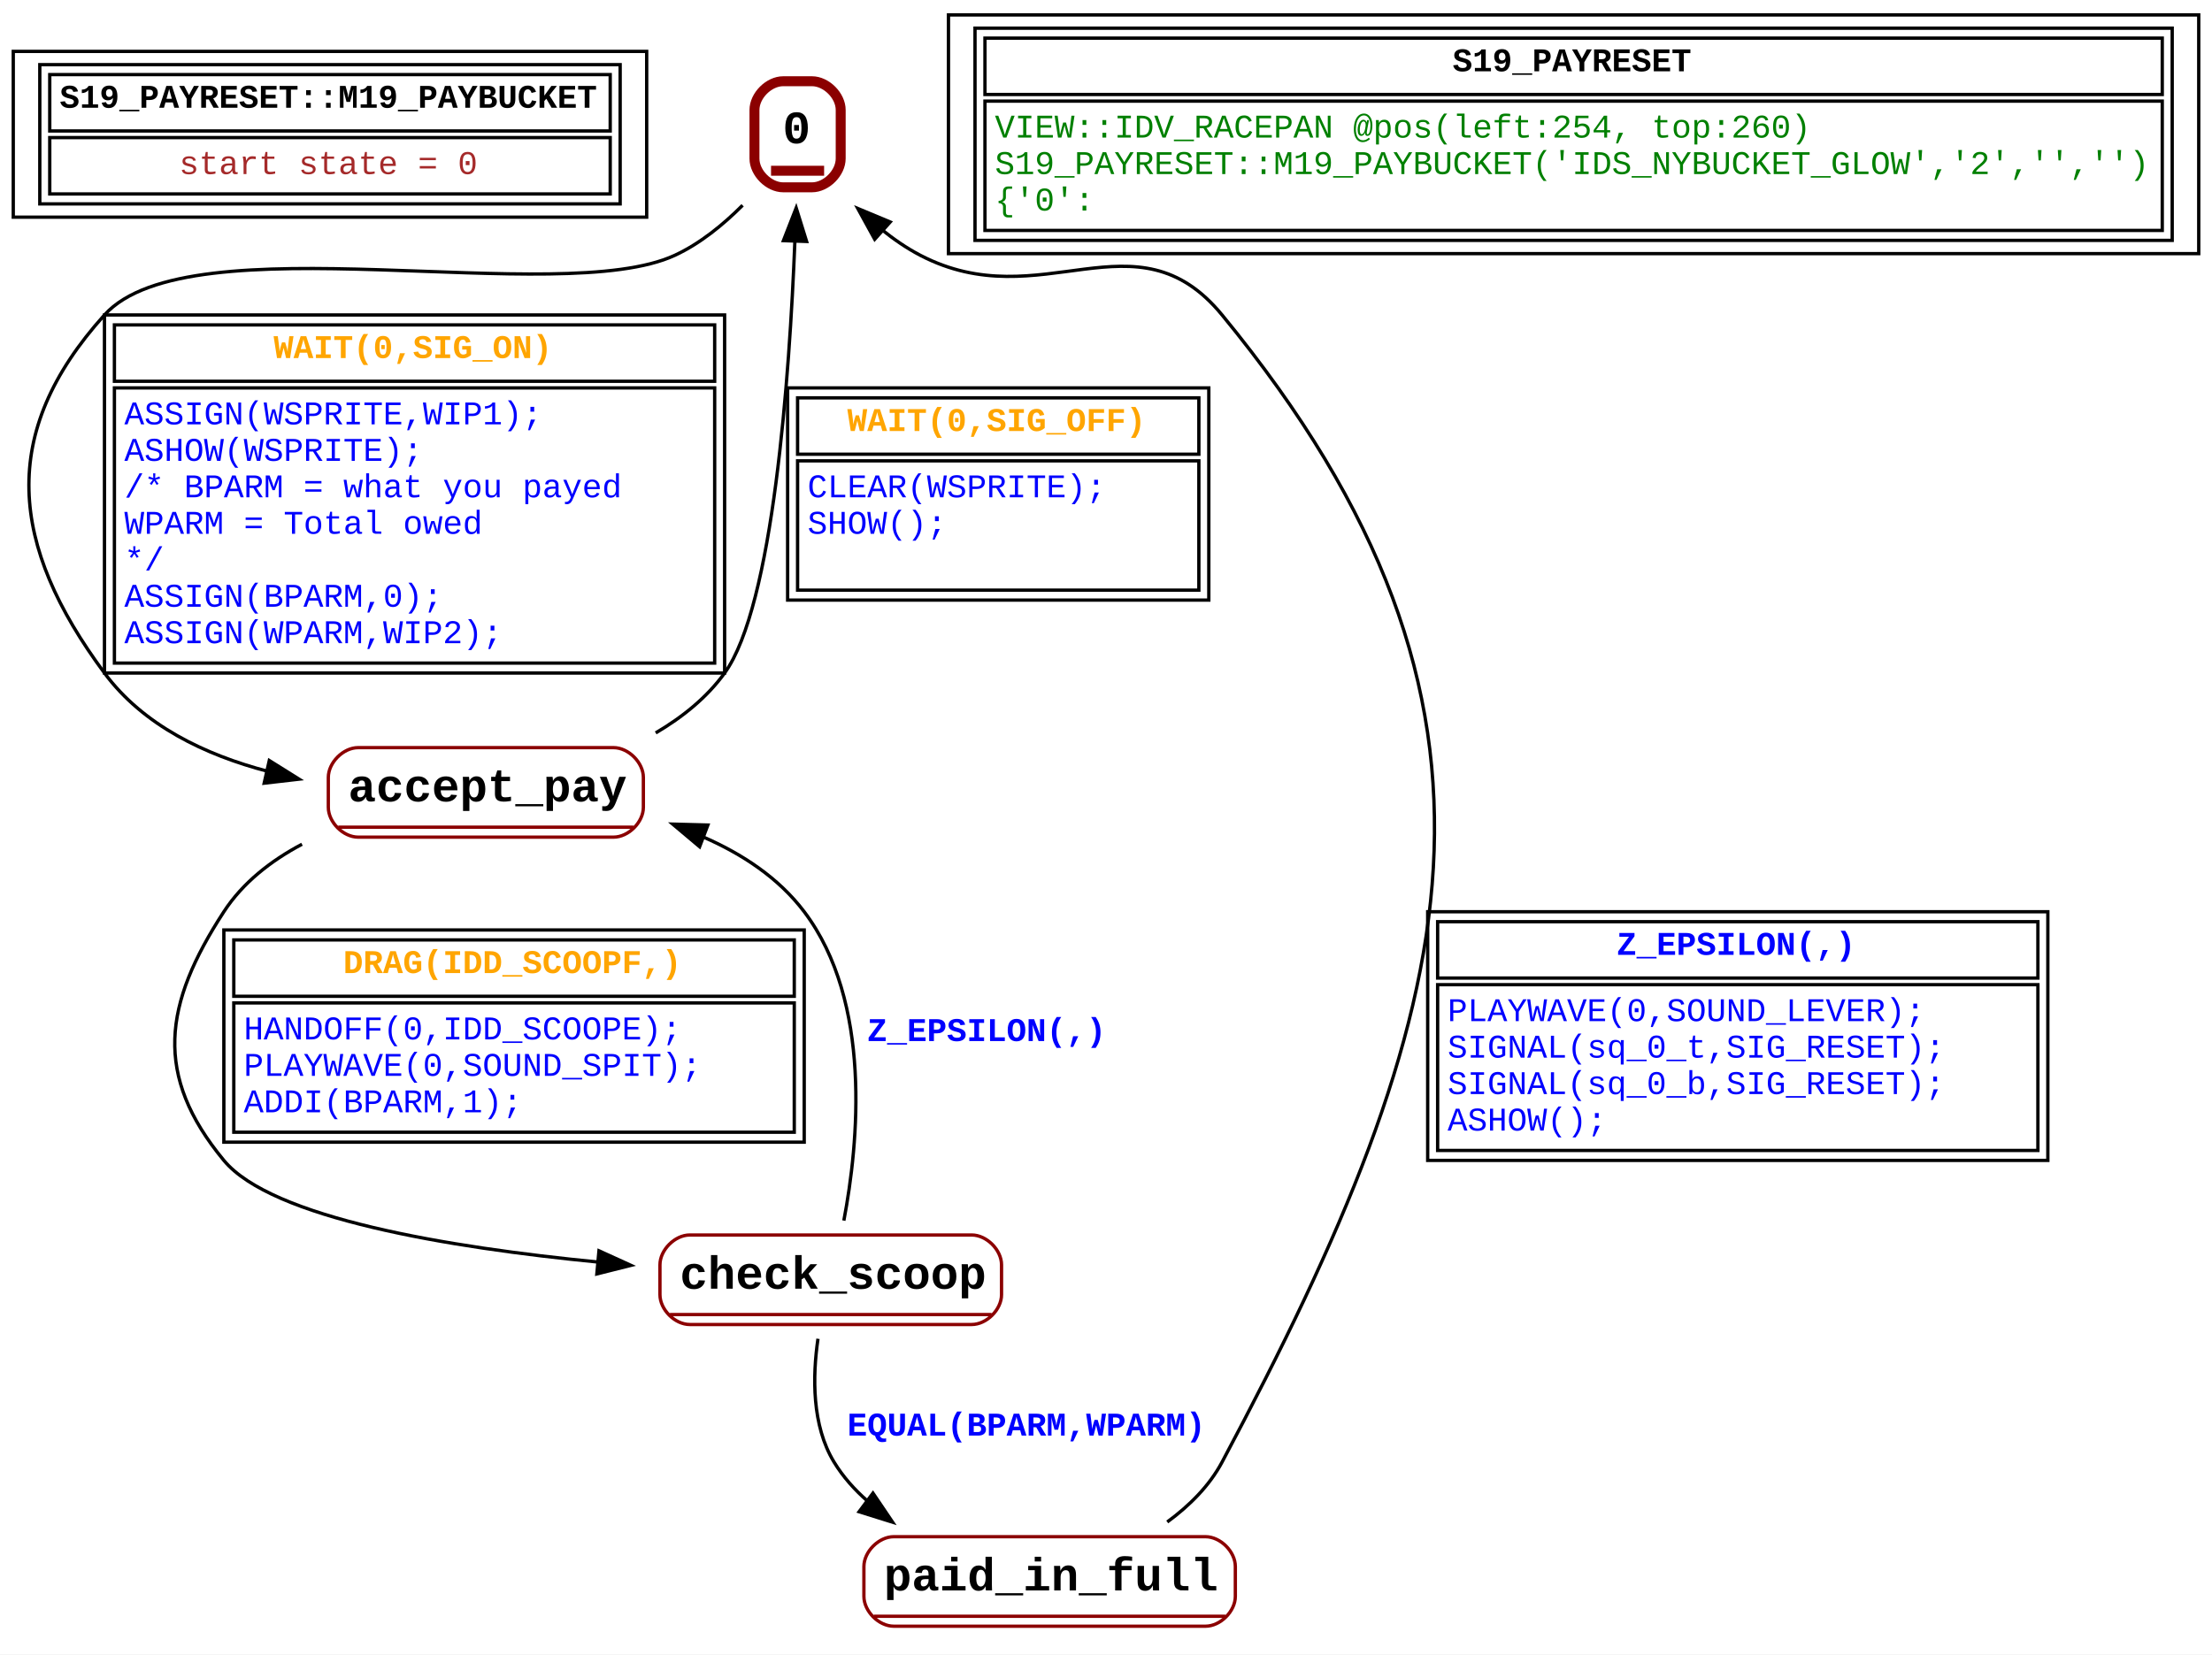
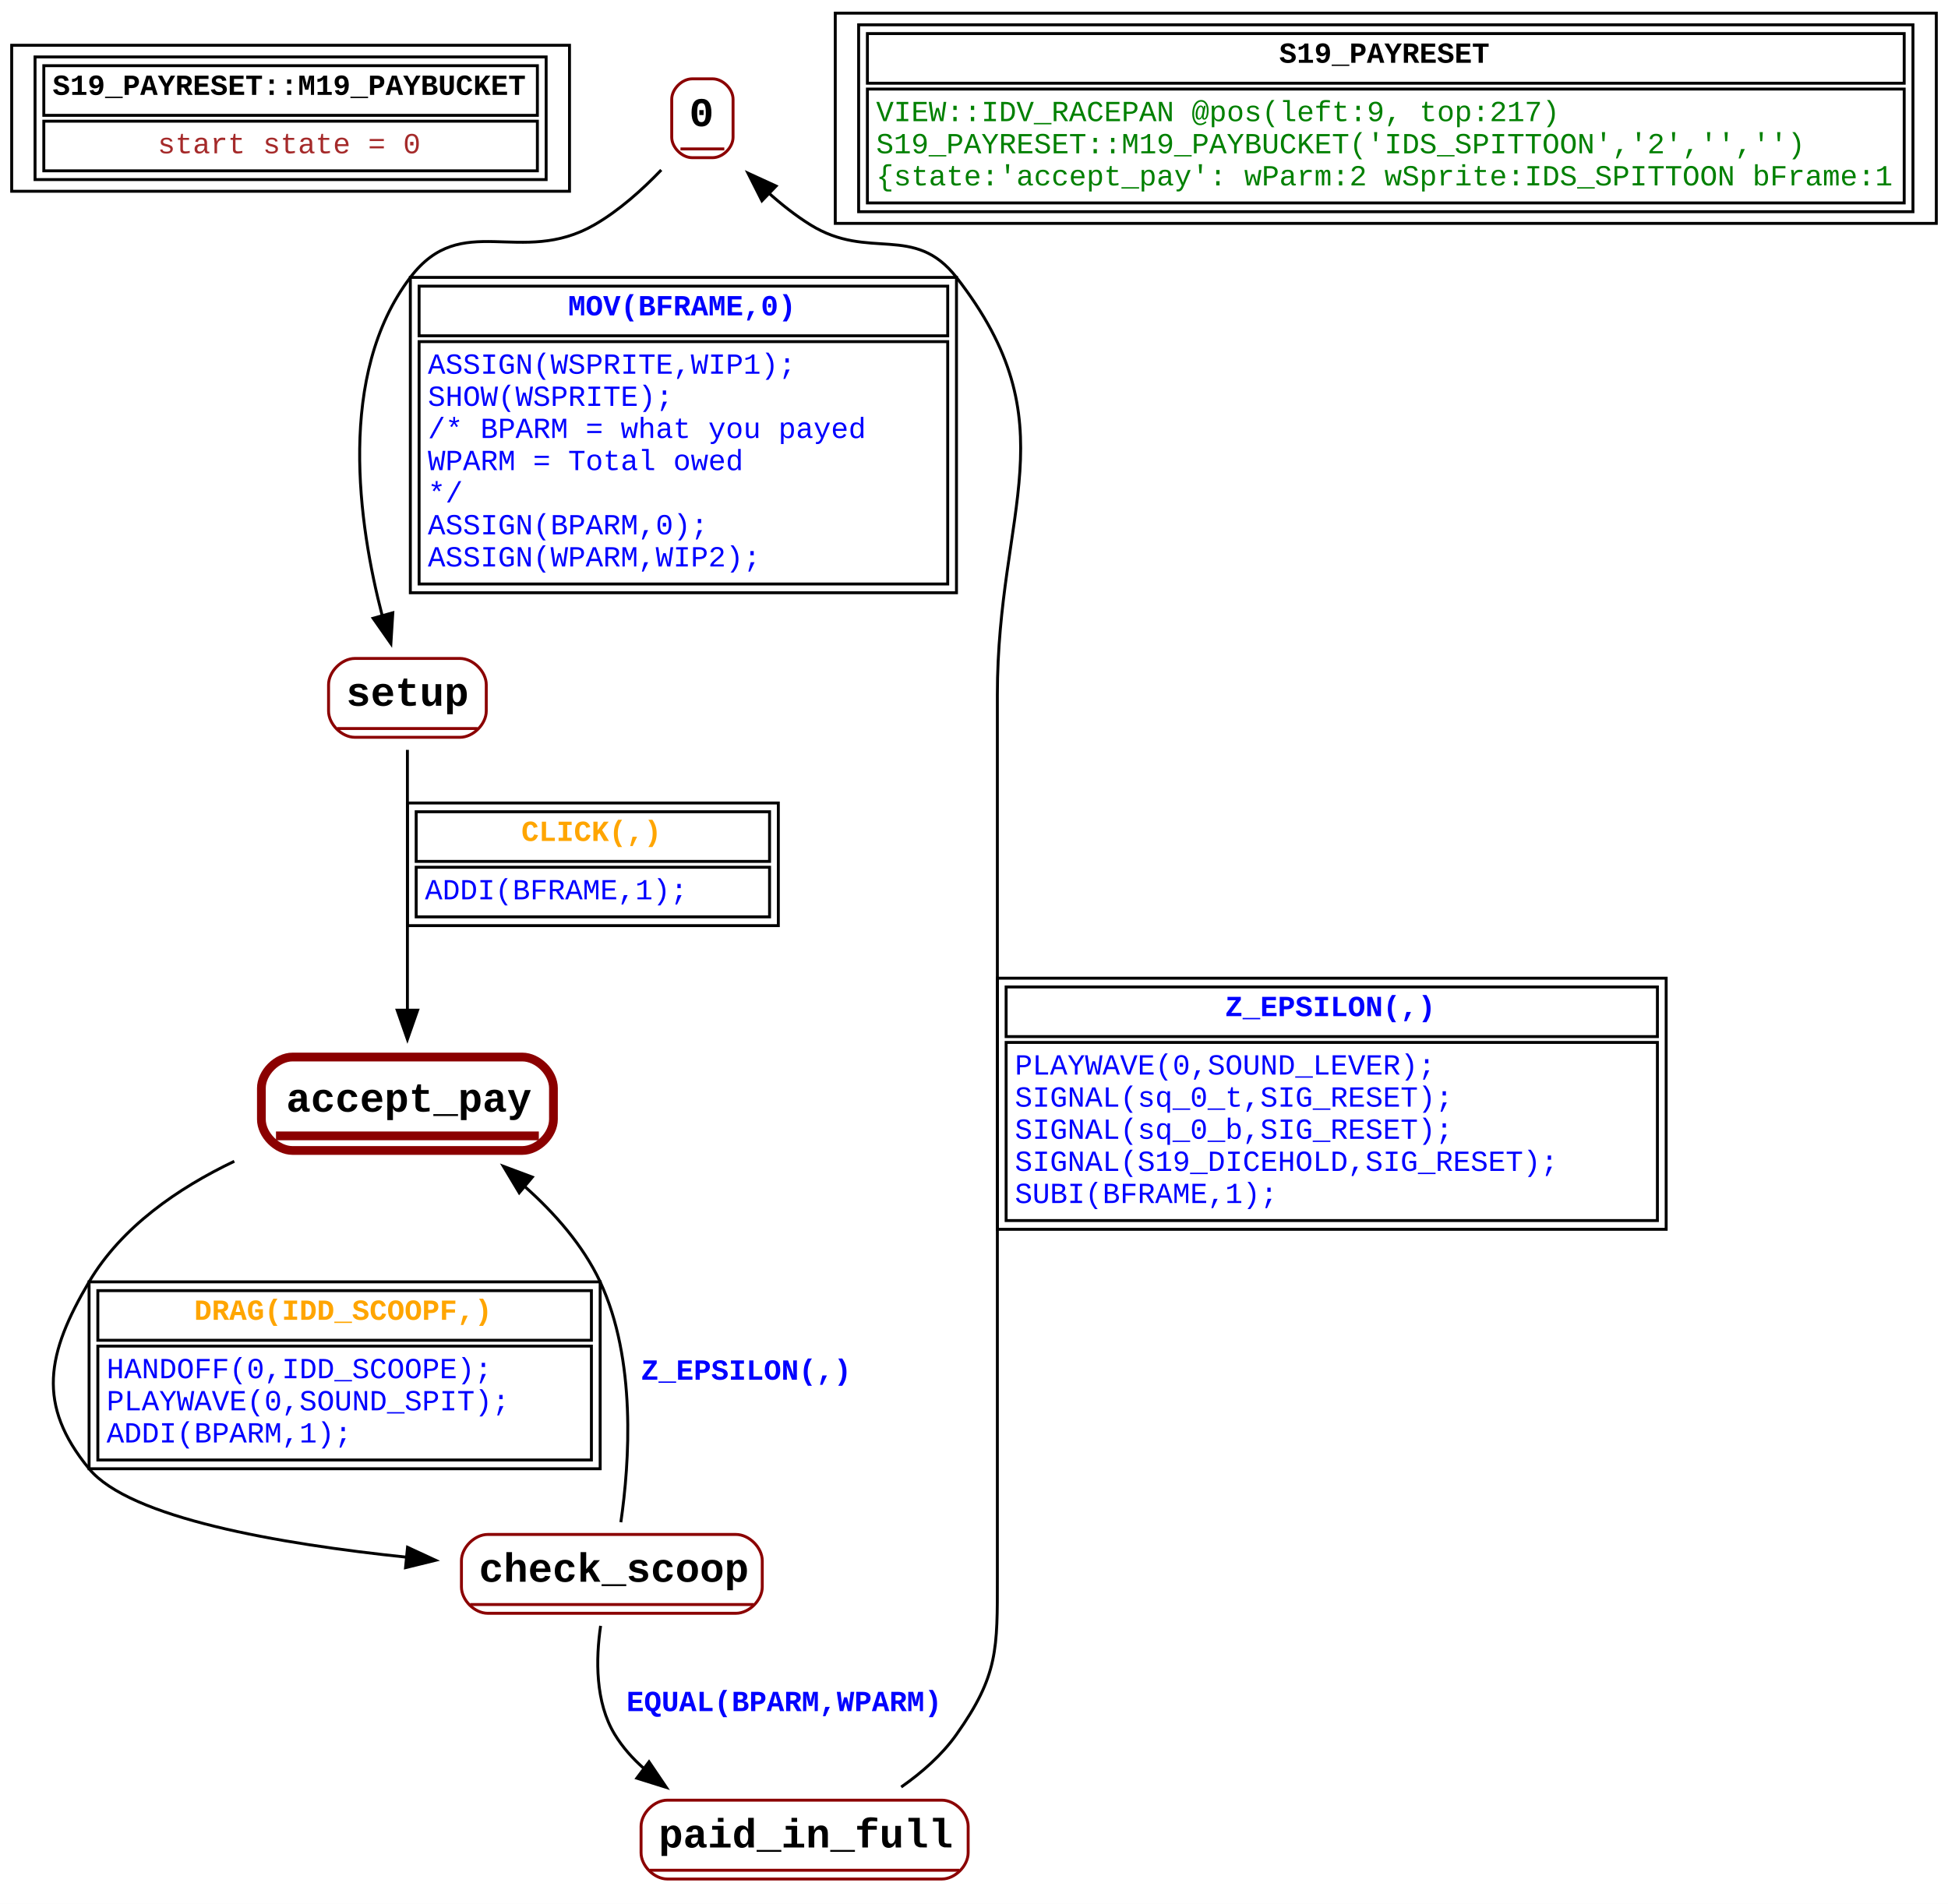
- <svg xmlns="http://www.w3.org/2000/svg" width="667pt" height="499pt" viewBox="0.00 0.00 667.00 499.00">
-   <g id="graph0" class="graph" transform="scale(1 1) rotate(0) translate(4 495)">
-     <polygon fill="white" stroke="none" points="-4,4 -4,-495 663,-495 663,4 -4,4" />
+ <svg xmlns="http://www.w3.org/2000/svg" width="667pt" height="652pt" viewBox="0.00 0.00 667.00 652.00">
+   <g id="graph0" class="graph" transform="scale(1 1) rotate(0) translate(4 648)">
+     <polygon fill="white" stroke="none" points="-4,4 -4,-648 663,-648 663,4 -4,4" />
    <g id="node1" class="node">
-       <polygon fill="none" stroke="black" points="0,-429.5 0,-479.5 191,-479.5 191,-429.5 0,-429.5" />
-       <polygon fill="none" stroke="black" points="11,-455.5 11,-472.5 180,-472.5 180,-455.5 11,-455.5" />
-       <text text-anchor="start" x="14" y="-462.5" font-family="Courier New" font-weight="bold" font-size="10.00">S19_PAYRESET::M19_PAYBUCKET</text>
-       <polygon fill="none" stroke="black" points="11,-436.5 11,-453.5 180,-453.5 180,-436.5 11,-436.5" />
-       <text text-anchor="start" x="50" y="-442.5" font-family="Courier New" font-size="10.00" fill="brown">start state = 0</text>
-       <polygon fill="none" stroke="black" points="8,-433.5 8,-475.5 183,-475.5 183,-433.5 8,-433.5" />
+       <polygon fill="none" stroke="black" points="0,-582.5 0,-632.5 191,-632.5 191,-582.5 0,-582.5" />
+       <polygon fill="none" stroke="black" points="11,-608.5 11,-625.5 180,-625.5 180,-608.5 11,-608.5" />
+       <text text-anchor="start" x="14" y="-615.5" font-family="Courier New" font-weight="bold" font-size="10.00">S19_PAYRESET::M19_PAYBUCKET</text>
+       <polygon fill="none" stroke="black" points="11,-589.5 11,-606.5 180,-606.5 180,-589.5 11,-589.5" />
+       <text text-anchor="start" x="50" y="-595.5" font-family="Courier New" font-size="10.00" fill="brown">start state = 0</text>
+       <polygon fill="none" stroke="black" points="8,-586.5 8,-628.5 183,-628.5 183,-586.5 8,-586.5" />
    </g>
    <g id="node2" class="node">
-       <polyline fill="none" stroke="darkred" stroke-width="3" points="228.5,-443.5 244.5,-443.5" />
-       <text text-anchor="start" x="232" y="-451.8" font-family="Courier New" font-weight="bold" font-size="14.00">0</text>
-       <path fill="none" stroke="darkred" stroke-width="3" d="M232.17,-438.5C232.17,-438.5 240.83,-438.5 240.83,-438.5 245.17,-438.5 249.5,-442.83 249.5,-447.17 249.5,-447.17 249.5,-461.83 249.5,-461.83 249.5,-466.17 245.17,-470.5 240.83,-470.5 240.83,-470.5 232.17,-470.5 232.17,-470.5 227.83,-470.5 223.5,-466.17 223.5,-461.83 223.5,-461.83 223.5,-447.17 223.5,-447.17 223.5,-442.83 227.83,-438.5 232.17,-438.5" />
+       <polyline fill="none" stroke="darkred" points="229,-597 244,-597" />
+       <text text-anchor="start" x="232" y="-604.8" font-family="Courier New" font-weight="bold" font-size="14.00">0</text>
+       <path fill="none" stroke="darkred" d="M233,-594C233,-594 240,-594 240,-594 243.5,-594 247,-597.5 247,-601 247,-601 247,-614 247,-614 247,-617.5 243.5,-621 240,-621 240,-621 233,-621 233,-621 229.5,-621 226,-617.5 226,-614 226,-614 226,-601 226,-601 226,-597.5 229.5,-594 233,-594" />
    </g>
    <g id="node3" class="node">
-       <polyline fill="none" stroke="darkred" points="98,-245.5 187,-245.5" />
-       <text text-anchor="start" x="101" y="-253.3" font-family="Courier New" font-weight="bold" font-size="14.00">accept_pay</text>
-       <path fill="none" stroke="darkred" d="M104,-242.5C104,-242.5 181,-242.5 181,-242.5 185.5,-242.5 190,-247 190,-251.5 190,-251.5 190,-260.5 190,-260.5 190,-265 185.5,-269.5 181,-269.5 181,-269.5 104,-269.5 104,-269.5 99.5,-269.5 95,-265 95,-260.5 95,-260.5 95,-251.5 95,-251.5 95,-247 99.5,-242.5 104,-242.5" />
+       <polyline fill="none" stroke="darkred" points="111.5,-398.5 159.5,-398.5" />
+       <text text-anchor="start" x="114.5" y="-406.3" font-family="Courier New" font-weight="bold" font-size="14.00">setup</text>
+       <path fill="none" stroke="darkred" d="M117.5,-395.5C117.5,-395.5 153.5,-395.5 153.5,-395.5 158,-395.5 162.5,-400 162.5,-404.5 162.5,-404.5 162.5,-413.5 162.5,-413.5 162.5,-418 158,-422.5 153.5,-422.5 153.5,-422.5 117.5,-422.5 117.5,-422.5 113,-422.5 108.5,-418 108.5,-413.5 108.5,-413.5 108.5,-404.5 108.5,-404.5 108.5,-400 113,-395.5 117.5,-395.5" />
    </g>
    <g id="edge1" class="edge">
-       <path fill="none" stroke="black" d="M219.92,-433.08C214.1,-427.24 207.09,-421.52 199.5,-418 164.64,-401.82 53.22,-428.55 27.5,-400 -4.63,-364.34 -1.08,-330.57 27.5,-292 39.19,-276.22 57.82,-267.32 76.71,-262.36" />
-       <polygon fill="black" stroke="black" points="77.2,-265.61 86.18,-259.99 75.66,-258.78 77.2,-265.61" />
-       <polygon fill="none" stroke="black" points="30.5,-380 30.5,-397 211.5,-397 211.5,-380 30.5,-380" />
-       <text text-anchor="start" x="78.5" y="-387" font-family="Courier New" font-weight="bold" font-size="10.00" fill="orange">WAIT(0,SIG_ON)</text>
-       <polygon fill="none" stroke="black" points="30.5,-295 30.5,-378 211.5,-378 211.5,-295 30.5,-295" />
-       <text text-anchor="start" x="33.5" y="-367" font-family="Courier New" font-size="10.00" fill="blue">    ASSIGN(WSPRITE,WIP1);</text>
-       <text text-anchor="start" x="33.5" y="-356" font-family="Courier New" font-size="10.00" fill="blue">    ASHOW(WSPRITE);</text>
-       <text text-anchor="start" x="33.5" y="-345" font-family="Courier New" font-size="10.00" fill="blue">    /* BPARM = what you payed</text>
-       <text text-anchor="start" x="33.5" y="-334" font-family="Courier New" font-size="10.00" fill="blue">    WPARM = Total owed </text>
-       <text text-anchor="start" x="33.5" y="-323" font-family="Courier New" font-size="10.00" fill="blue">    */</text>
-       <text text-anchor="start" x="33.5" y="-312" font-family="Courier New" font-size="10.00" fill="blue">    ASSIGN(BPARM,0); </text>
-       <text text-anchor="start" x="33.5" y="-301" font-family="Courier New" font-size="10.00" fill="blue">    ASSIGN(WPARM,WIP2);</text>
-       <polygon fill="none" stroke="black" points="27.5,-292 27.5,-400 214.5,-400 214.5,-292 27.5,-292" />
+       <path fill="none" stroke="black" d="M222.41,-589.79C216.02,-583.12 207.99,-575.88 199.5,-571 174.25,-556.49 154.12,-576.19 136.5,-553 111.22,-519.72 118.75,-468.38 126.88,-437.12" />
+       <polygon fill="black" stroke="black" points="130.5,-438.15 129.84,-427.58 123.76,-436.26 130.5,-438.15" />
+       <polygon fill="none" stroke="black" points="139.5,-533 139.5,-550 320.5,-550 320.5,-533 139.5,-533" />
+       <text text-anchor="start" x="190.5" y="-540" font-family="Courier New" font-weight="bold" font-size="10.00" fill="blue">MOV(BFRAME,0)</text>
+       <polygon fill="none" stroke="black" points="139.5,-448 139.5,-531 320.5,-531 320.5,-448 139.5,-448" />
+       <text text-anchor="start" x="142.5" y="-520" font-family="Courier New" font-size="10.00" fill="blue">    ASSIGN(WSPRITE,WIP1);</text>
+       <text text-anchor="start" x="142.5" y="-509" font-family="Courier New" font-size="10.00" fill="blue">    SHOW(WSPRITE);</text>
+       <text text-anchor="start" x="142.5" y="-498" font-family="Courier New" font-size="10.00" fill="blue">    /* BPARM = what you payed</text>
+       <text text-anchor="start" x="142.5" y="-487" font-family="Courier New" font-size="10.00" fill="blue">    WPARM = Total owed </text>
+       <text text-anchor="start" x="142.5" y="-476" font-family="Courier New" font-size="10.00" fill="blue">    */</text>
+       <text text-anchor="start" x="142.5" y="-465" font-family="Courier New" font-size="10.00" fill="blue">    ASSIGN(BPARM,0); </text>
+       <text text-anchor="start" x="142.5" y="-454" font-family="Courier New" font-size="10.00" fill="blue">    ASSIGN(WPARM,WIP2);</text>
+       <polygon fill="none" stroke="black" points="136.5,-445 136.5,-553 323.5,-553 323.5,-445 136.5,-445" />
+     </g>
+     <g id="node4" class="node">
+       <polyline fill="none" stroke="darkred" stroke-width="3" points="90.5,-259 180.5,-259" />
+       <text text-anchor="start" x="94" y="-267.3" font-family="Courier New" font-weight="bold" font-size="14.00">accept_pay</text>
+       <path fill="none" stroke="darkred" stroke-width="3" d="M96.17,-254C96.17,-254 174.83,-254 174.83,-254 180.17,-254 185.5,-259.33 185.5,-264.67 185.5,-264.67 185.5,-275.33 185.5,-275.33 185.5,-280.67 180.17,-286 174.83,-286 174.83,-286 96.17,-286 96.17,-286 90.83,-286 85.5,-280.67 85.5,-275.33 85.5,-275.33 85.5,-264.67 85.5,-264.67 85.5,-259.33 90.83,-254 96.17,-254" />
+     </g>
+     <g id="edge6" class="edge">
+       <path fill="none" stroke="black" d="M135.5,-391.2C135.5,-368.97 135.5,-329.37 135.5,-301.72" />
+       <polygon fill="black" stroke="black" points="139,-302.05 135.5,-292.05 132,-302.05 139,-302.05" />
+       <polygon fill="none" stroke="black" points="138.5,-353 138.5,-370 259.5,-370 259.5,-353 138.5,-353" />
+       <text text-anchor="start" x="174.5" y="-360" font-family="Courier New" font-weight="bold" font-size="10.00" fill="orange">CLICK(,)</text>
+       <polygon fill="none" stroke="black" points="138.5,-334 138.5,-351 259.5,-351 259.5,-334 138.5,-334" />
+       <text text-anchor="start" x="141.5" y="-340" font-family="Courier New" font-size="10.00" fill="blue">    ADDI(BFRAME,1);</text>
+       <polygon fill="none" stroke="black" points="135.5,-331 135.5,-373 262.5,-373 262.5,-331 135.5,-331" />
+     </g>
+     <g id="node5" class="node">
+       <polyline fill="none" stroke="darkred" points="157,-98.5 254,-98.5" />
+       <text text-anchor="start" x="160" y="-106.3" font-family="Courier New" font-weight="bold" font-size="14.00">check_scoop</text>
+       <path fill="none" stroke="darkred" d="M163,-95.5C163,-95.5 248,-95.5 248,-95.5 252.5,-95.5 257,-100 257,-104.5 257,-104.5 257,-113.5 257,-113.5 257,-118 252.5,-122.5 248,-122.5 248,-122.5 163,-122.5 163,-122.5 158.5,-122.5 154,-118 154,-113.5 154,-113.5 154,-104.5 154,-104.5 154,-100 158.5,-95.5 163,-95.5" />
+     </g>
+     <g id="edge2" class="edge">
+       <path fill="none" stroke="black" d="M76.22,-250.3C56.91,-241.08 37.6,-227.78 26.5,-209 12.03,-184.51 8.42,-166.96 26.5,-145 40.4,-128.12 91.4,-119.27 135.43,-114.69" />
+       <polygon fill="black" stroke="black" points="135.54,-118.1 145.15,-113.65 134.86,-111.13 135.54,-118.1" />
+       <polygon fill="none" stroke="black" points="29.5,-189 29.5,-206 198.5,-206 198.5,-189 29.5,-189" />
+       <text text-anchor="start" x="62.5" y="-196" font-family="Courier New" font-weight="bold" font-size="10.00" fill="orange">DRAG(IDD_SCOOPF,)</text>
+       <polygon fill="none" stroke="black" points="29.5,-148 29.5,-187 198.5,-187 198.5,-148 29.5,-148" />
+       <text text-anchor="start" x="32.5" y="-176" font-family="Courier New" font-size="10.00" fill="blue">    HANDOFF(0,IDD_SCOOPE);</text>
+       <text text-anchor="start" x="32.5" y="-165" font-family="Courier New" font-size="10.00" fill="blue">    PLAYWAVE(0,SOUND_SPIT);</text>
+       <text text-anchor="start" x="32.5" y="-154" font-family="Courier New" font-size="10.00" fill="blue">    ADDI(BPARM,1); </text>
+       <polygon fill="none" stroke="black" points="26.5,-145 26.5,-209 201.5,-209 201.5,-145 26.5,-145" />
+     </g>
+     <g id="edge4" class="edge">
+       <path fill="none" stroke="black" d="M208.58,-126.68C211.55,-147.13 213.94,-182.35 201.5,-209 195.66,-221.51 185.88,-232.59 175.62,-241.71" />
+       <polygon fill="black" stroke="black" points="173.79,-239.51 168.35,-248.59 178.27,-244.88 173.79,-239.51" />
+       <text text-anchor="start" x="215.5" y="-175.5" font-family="Courier New" font-weight="bold" font-size="10.00" fill="blue">Z_EPSILON(,)</text>
+     </g>
+     <g id="node6" class="node">
+       <polyline fill="none" stroke="darkred" points="218.5,-7.5 324.5,-7.5" />
+       <text text-anchor="start" x="221.5" y="-15.3" font-family="Courier New" font-weight="bold" font-size="14.00">paid_in_full</text>
+       <path fill="none" stroke="darkred" d="M224.5,-4.5C224.5,-4.5 318.5,-4.5 318.5,-4.5 323,-4.5 327.5,-9 327.5,-13.5 327.5,-13.5 327.5,-22.5 327.5,-22.5 327.5,-27 323,-31.5 318.5,-31.5 318.5,-31.5 224.5,-31.5 224.5,-31.5 220,-31.5 215.5,-27 215.5,-22.5 215.5,-22.5 215.5,-13.5 215.5,-13.5 215.5,-9 220,-4.5 224.5,-4.5" />
    </g>
    <g id="edge3" class="edge">
-       <path fill="none" stroke="black" d="M193.72,-273.94C201.73,-278.65 209.12,-284.57 214.5,-292 229.15,-312.22 234.06,-381.32 235.69,-422.3" />
-       <polygon fill="black" stroke="black" points="232.23,-422.42 236.08,-432.29 239.22,-422.17 232.23,-422.42" />
-       <polygon fill="none" stroke="black" points="236.5,-358 236.5,-375 357.5,-375 357.5,-358 236.5,-358" />
-       <text text-anchor="start" x="251.5" y="-365" font-family="Courier New" font-weight="bold" font-size="10.00" fill="orange">WAIT(0,SIG_OFF)</text>
-       <polygon fill="none" stroke="black" points="236.5,-317 236.5,-356 357.5,-356 357.5,-317 236.5,-317" />
-       <text text-anchor="start" x="239.5" y="-345" font-family="Courier New" font-size="10.00" fill="blue">    CLEAR(WSPRITE);</text>
-       <text text-anchor="start" x="239.5" y="-334" font-family="Courier New" font-size="10.00" fill="blue">    SHOW();</text>
-       <text text-anchor="start" x="239.5" y="-323" font-family="Courier New" font-size="10.00" fill="blue">    </text>
-       <polygon fill="none" stroke="black" points="233.5,-314 233.5,-378 360.5,-378 360.5,-314 233.5,-314" />
-     </g>
-     <g id="node4" class="node">
-       <polyline fill="none" stroke="darkred" points="198,-98.5 295,-98.5" />
-       <text text-anchor="start" x="201" y="-106.3" font-family="Courier New" font-weight="bold" font-size="14.00">check_scoop</text>
-       <path fill="none" stroke="darkred" d="M204,-95.5C204,-95.5 289,-95.5 289,-95.5 293.5,-95.5 298,-100 298,-104.5 298,-104.5 298,-113.5 298,-113.5 298,-118 293.5,-122.5 289,-122.5 289,-122.5 204,-122.5 204,-122.5 199.5,-122.5 195,-118 195,-113.5 195,-113.5 195,-104.5 195,-104.5 195,-100 199.5,-95.5 204,-95.5" />
-     </g>
-     <g id="edge2" class="edge">
-       <path fill="none" stroke="black" d="M87.06,-240.36C77.73,-235.41 69.23,-228.8 63.5,-220 45.32,-192.06 42.26,-170.69 63.5,-145 77.91,-127.58 131.15,-118.74 176.52,-114.32" />
-       <polygon fill="black" stroke="black" points="176.61,-117.73 186.25,-113.34 175.97,-110.76 176.61,-117.73" />
-       <polygon fill="none" stroke="black" points="66.5,-194.5 66.5,-211.5 235.5,-211.5 235.5,-194.5 66.5,-194.5" />
-       <text text-anchor="start" x="99.5" y="-201.5" font-family="Courier New" font-weight="bold" font-size="10.00" fill="orange">DRAG(IDD_SCOOPF,)</text>
-       <polygon fill="none" stroke="black" points="66.5,-153.5 66.5,-192.5 235.5,-192.5 235.5,-153.5 66.5,-153.5" />
-       <text text-anchor="start" x="69.5" y="-181.5" font-family="Courier New" font-size="10.00" fill="blue">    HANDOFF(0,IDD_SCOOPE);</text>
-       <text text-anchor="start" x="69.5" y="-170.5" font-family="Courier New" font-size="10.00" fill="blue">    PLAYWAVE(0,SOUND_SPIT);</text>
-       <text text-anchor="start" x="69.5" y="-159.5" font-family="Courier New" font-size="10.00" fill="blue">    ADDI(BPARM,1); </text>
-       <polygon fill="none" stroke="black" points="63.5,-150.5 63.5,-214.5 238.5,-214.5 238.5,-150.5 63.5,-150.5" />
+       <path fill="none" stroke="black" d="M201.65,-91.2C200,-79.88 199.76,-65.05 206.5,-54 209.19,-49.58 212.66,-45.69 216.58,-42.26" />
+       <polygon fill="black" stroke="black" points="218.23,-44.64 224.16,-35.87 214.05,-39.03 218.23,-44.64" />
+       <text text-anchor="start" x="210.5" y="-62" font-family="Courier New" font-weight="bold" font-size="10.00" fill="blue">EQUAL(BPARM,WPARM)</text>
    </g>
    <g id="edge5" class="edge">
-       <path fill="none" stroke="black" d="M250.45,-126.84C254.89,-150.25 259.04,-192.8 238.5,-220 230.77,-230.23 219.76,-237.47 207.93,-242.6" />
-       <polygon fill="black" stroke="black" points="206.96,-239.61 198.85,-246.43 209.45,-246.15 206.96,-239.61" />
-       <text text-anchor="start" x="257.5" y="-181" font-family="Courier New" font-weight="bold" font-size="10.00" fill="blue">Z_EPSILON(,)</text>
+       <path fill="none" stroke="black" d="M304.58,-36C311.68,-40.96 318.53,-46.98 323.5,-54 337.83,-74.24 337.5,-83.21 337.5,-108 337.5,-410 337.5,-410 337.5,-410 337.5,-473.86 362.72,-502.61 323.5,-553 308.99,-571.64 293.57,-558.55 273.5,-571 268.39,-574.17 263.41,-578.13 258.83,-582.25" />
+       <polygon fill="black" stroke="black" points="256.88,-579.24 252.11,-588.7 261.74,-584.28 256.88,-579.24" />
+       <polygon fill="none" stroke="black" points="340.5,-293 340.5,-310 563.5,-310 563.5,-293 340.5,-293" />
+       <text text-anchor="start" x="415.5" y="-300" font-family="Courier New" font-weight="bold" font-size="10.00" fill="blue">Z_EPSILON(,)</text>
+       <polygon fill="none" stroke="black" points="340.5,-230 340.5,-291 563.5,-291 563.5,-230 340.5,-230" />
+       <text text-anchor="start" x="343.5" y="-280" font-family="Courier New" font-size="10.00" fill="blue">    PLAYWAVE(0,SOUND_LEVER);</text>
+       <text text-anchor="start" x="343.5" y="-269" font-family="Courier New" font-size="10.00" fill="blue">    SIGNAL(sq_0_t,SIG_RESET);</text>
+       <text text-anchor="start" x="343.5" y="-258" font-family="Courier New" font-size="10.00" fill="blue">    SIGNAL(sq_0_b,SIG_RESET);</text>
+       <text text-anchor="start" x="343.5" y="-247" font-family="Courier New" font-size="10.00" fill="blue">     SIGNAL(S19_DICEHOLD,SIG_RESET);</text>
+       <text text-anchor="start" x="343.5" y="-236" font-family="Courier New" font-size="10.00" fill="blue">    SUBI(BFRAME,1);</text>
+       <polygon fill="none" stroke="black" points="337.5,-227 337.5,-313 566.5,-313 566.5,-227 337.5,-227" />
    </g>
-     <g id="node5" class="node">
-       <polyline fill="none" stroke="darkred" points="259.5,-7.5 365.5,-7.5" />
-       <text text-anchor="start" x="262.5" y="-15.3" font-family="Courier New" font-weight="bold" font-size="14.00">paid_in_full</text>
-       <path fill="none" stroke="darkred" d="M265.5,-4.5C265.5,-4.5 359.5,-4.5 359.5,-4.5 364,-4.5 368.5,-9 368.5,-13.5 368.5,-13.5 368.5,-22.5 368.5,-22.5 368.5,-27 364,-31.5 359.5,-31.5 359.5,-31.5 265.5,-31.5 265.5,-31.5 261,-31.5 256.5,-27 256.5,-22.5 256.5,-22.5 256.5,-13.5 256.5,-13.5 256.5,-9 261,-4.5 265.5,-4.5" />
-     </g>
-     <g id="edge4" class="edge">
-       <path fill="none" stroke="black" d="M242.65,-91.2C241,-79.88 240.76,-65.05 247.5,-54 250.19,-49.58 253.66,-45.69 257.58,-42.26" />
-       <polygon fill="black" stroke="black" points="259.23,-44.64 265.16,-35.87 255.05,-39.03 259.23,-44.64" />
-       <text text-anchor="start" x="251.5" y="-62" font-family="Courier New" font-weight="bold" font-size="10.00" fill="blue">EQUAL(BPARM,WPARM)</text>
-     </g>
-     <g id="edge6" class="edge">
-       <path fill="none" stroke="black" d="M347.97,-35.94C354.61,-40.81 360.66,-46.8 364.5,-54 436.76,-189.74 462.12,-281.18 364.5,-400 338.33,-431.86 310.07,-398.96 273.5,-418 269.41,-420.13 265.47,-422.85 261.77,-425.83" />
-       <polygon fill="black" stroke="black" points="259.76,-422.83 254.65,-432.12 264.43,-428.04 259.76,-422.83" />
-       <polygon fill="none" stroke="black" points="429.5,-200 429.5,-217 610.5,-217 610.5,-200 429.5,-200" />
-       <text text-anchor="start" x="483.5" y="-207" font-family="Courier New" font-weight="bold" font-size="10.00" fill="blue">Z_EPSILON(,)</text>
-       <polygon fill="none" stroke="black" points="429.5,-148 429.5,-198 610.5,-198 610.5,-148 429.5,-148" />
-       <text text-anchor="start" x="432.5" y="-187" font-family="Courier New" font-size="10.00" fill="blue">    PLAYWAVE(0,SOUND_LEVER);</text>
-       <text text-anchor="start" x="432.5" y="-176" font-family="Courier New" font-size="10.00" fill="blue">    SIGNAL(sq_0_t,SIG_RESET);</text>
-       <text text-anchor="start" x="432.5" y="-165" font-family="Courier New" font-size="10.00" fill="blue">    SIGNAL(sq_0_b,SIG_RESET);</text>
-       <text text-anchor="start" x="432.5" y="-154" font-family="Courier New" font-size="10.00" fill="blue">    ASHOW();</text>
-       <polygon fill="none" stroke="black" points="426.5,-145 426.5,-220 613.5,-220 613.5,-145 426.5,-145" />
-     </g>
-     <g id="node6" class="node">
-       <polygon fill="none" stroke="black" points="282,-418.5 282,-490.5 659,-490.5 659,-418.5 282,-418.5" />
-       <polygon fill="none" stroke="black" points="293,-466.5 293,-483.5 648,-483.5 648,-466.5 293,-466.5" />
-       <text text-anchor="start" x="434" y="-473.5" font-family="Courier New" font-weight="bold" font-size="10.00">S19_PAYRESET</text>
-       <polygon fill="none" stroke="black" points="293,-425.5 293,-464.5 648,-464.5 648,-425.5 293,-425.5" />
-       <text text-anchor="start" x="296" y="-453.5" font-family="Courier New" font-size="10.00" fill="green">VIEW::IDV_RACEPAN @pos(left:254, top:260)</text>
-       <text text-anchor="start" x="296" y="-442.5" font-family="Courier New" font-size="10.00" fill="green">S19_PAYRESET::M19_PAYBUCKET('IDS_NYBUCKET_GLOW','2','','')</text>
-       <text text-anchor="start" x="296" y="-431.5" font-family="Courier New" font-size="10.00" fill="green">{'0':</text>
-       <polygon fill="none" stroke="black" points="290,-422.5 290,-486.5 651,-486.5 651,-422.5 290,-422.5" />
+     <g id="node7" class="node">
+       <polygon fill="none" stroke="black" points="282,-571.5 282,-643.5 659,-643.5 659,-571.5 282,-571.5" />
+       <polygon fill="none" stroke="black" points="293,-619.5 293,-636.5 648,-636.5 648,-619.5 293,-619.5" />
+       <text text-anchor="start" x="434" y="-626.5" font-family="Courier New" font-weight="bold" font-size="10.00">S19_PAYRESET</text>
+       <polygon fill="none" stroke="black" points="293,-578.5 293,-617.5 648,-617.5 648,-578.5 293,-578.5" />
+       <text text-anchor="start" x="296" y="-606.5" font-family="Courier New" font-size="10.00" fill="green">VIEW::IDV_RACEPAN @pos(left:9, top:217)</text>
+       <text text-anchor="start" x="296" y="-595.5" font-family="Courier New" font-size="10.00" fill="green">S19_PAYRESET::M19_PAYBUCKET('IDS_SPITTOON','2','','')</text>
+       <text text-anchor="start" x="296" y="-584.5" font-family="Courier New" font-size="10.00" fill="green">{state:'accept_pay': wParm:2 wSprite:IDS_SPITTOON bFrame:1</text>
+       <polygon fill="none" stroke="black" points="290,-575.5 290,-639.5 651,-639.5 651,-575.5 290,-575.5" />
    </g>
  </g>
</svg>
